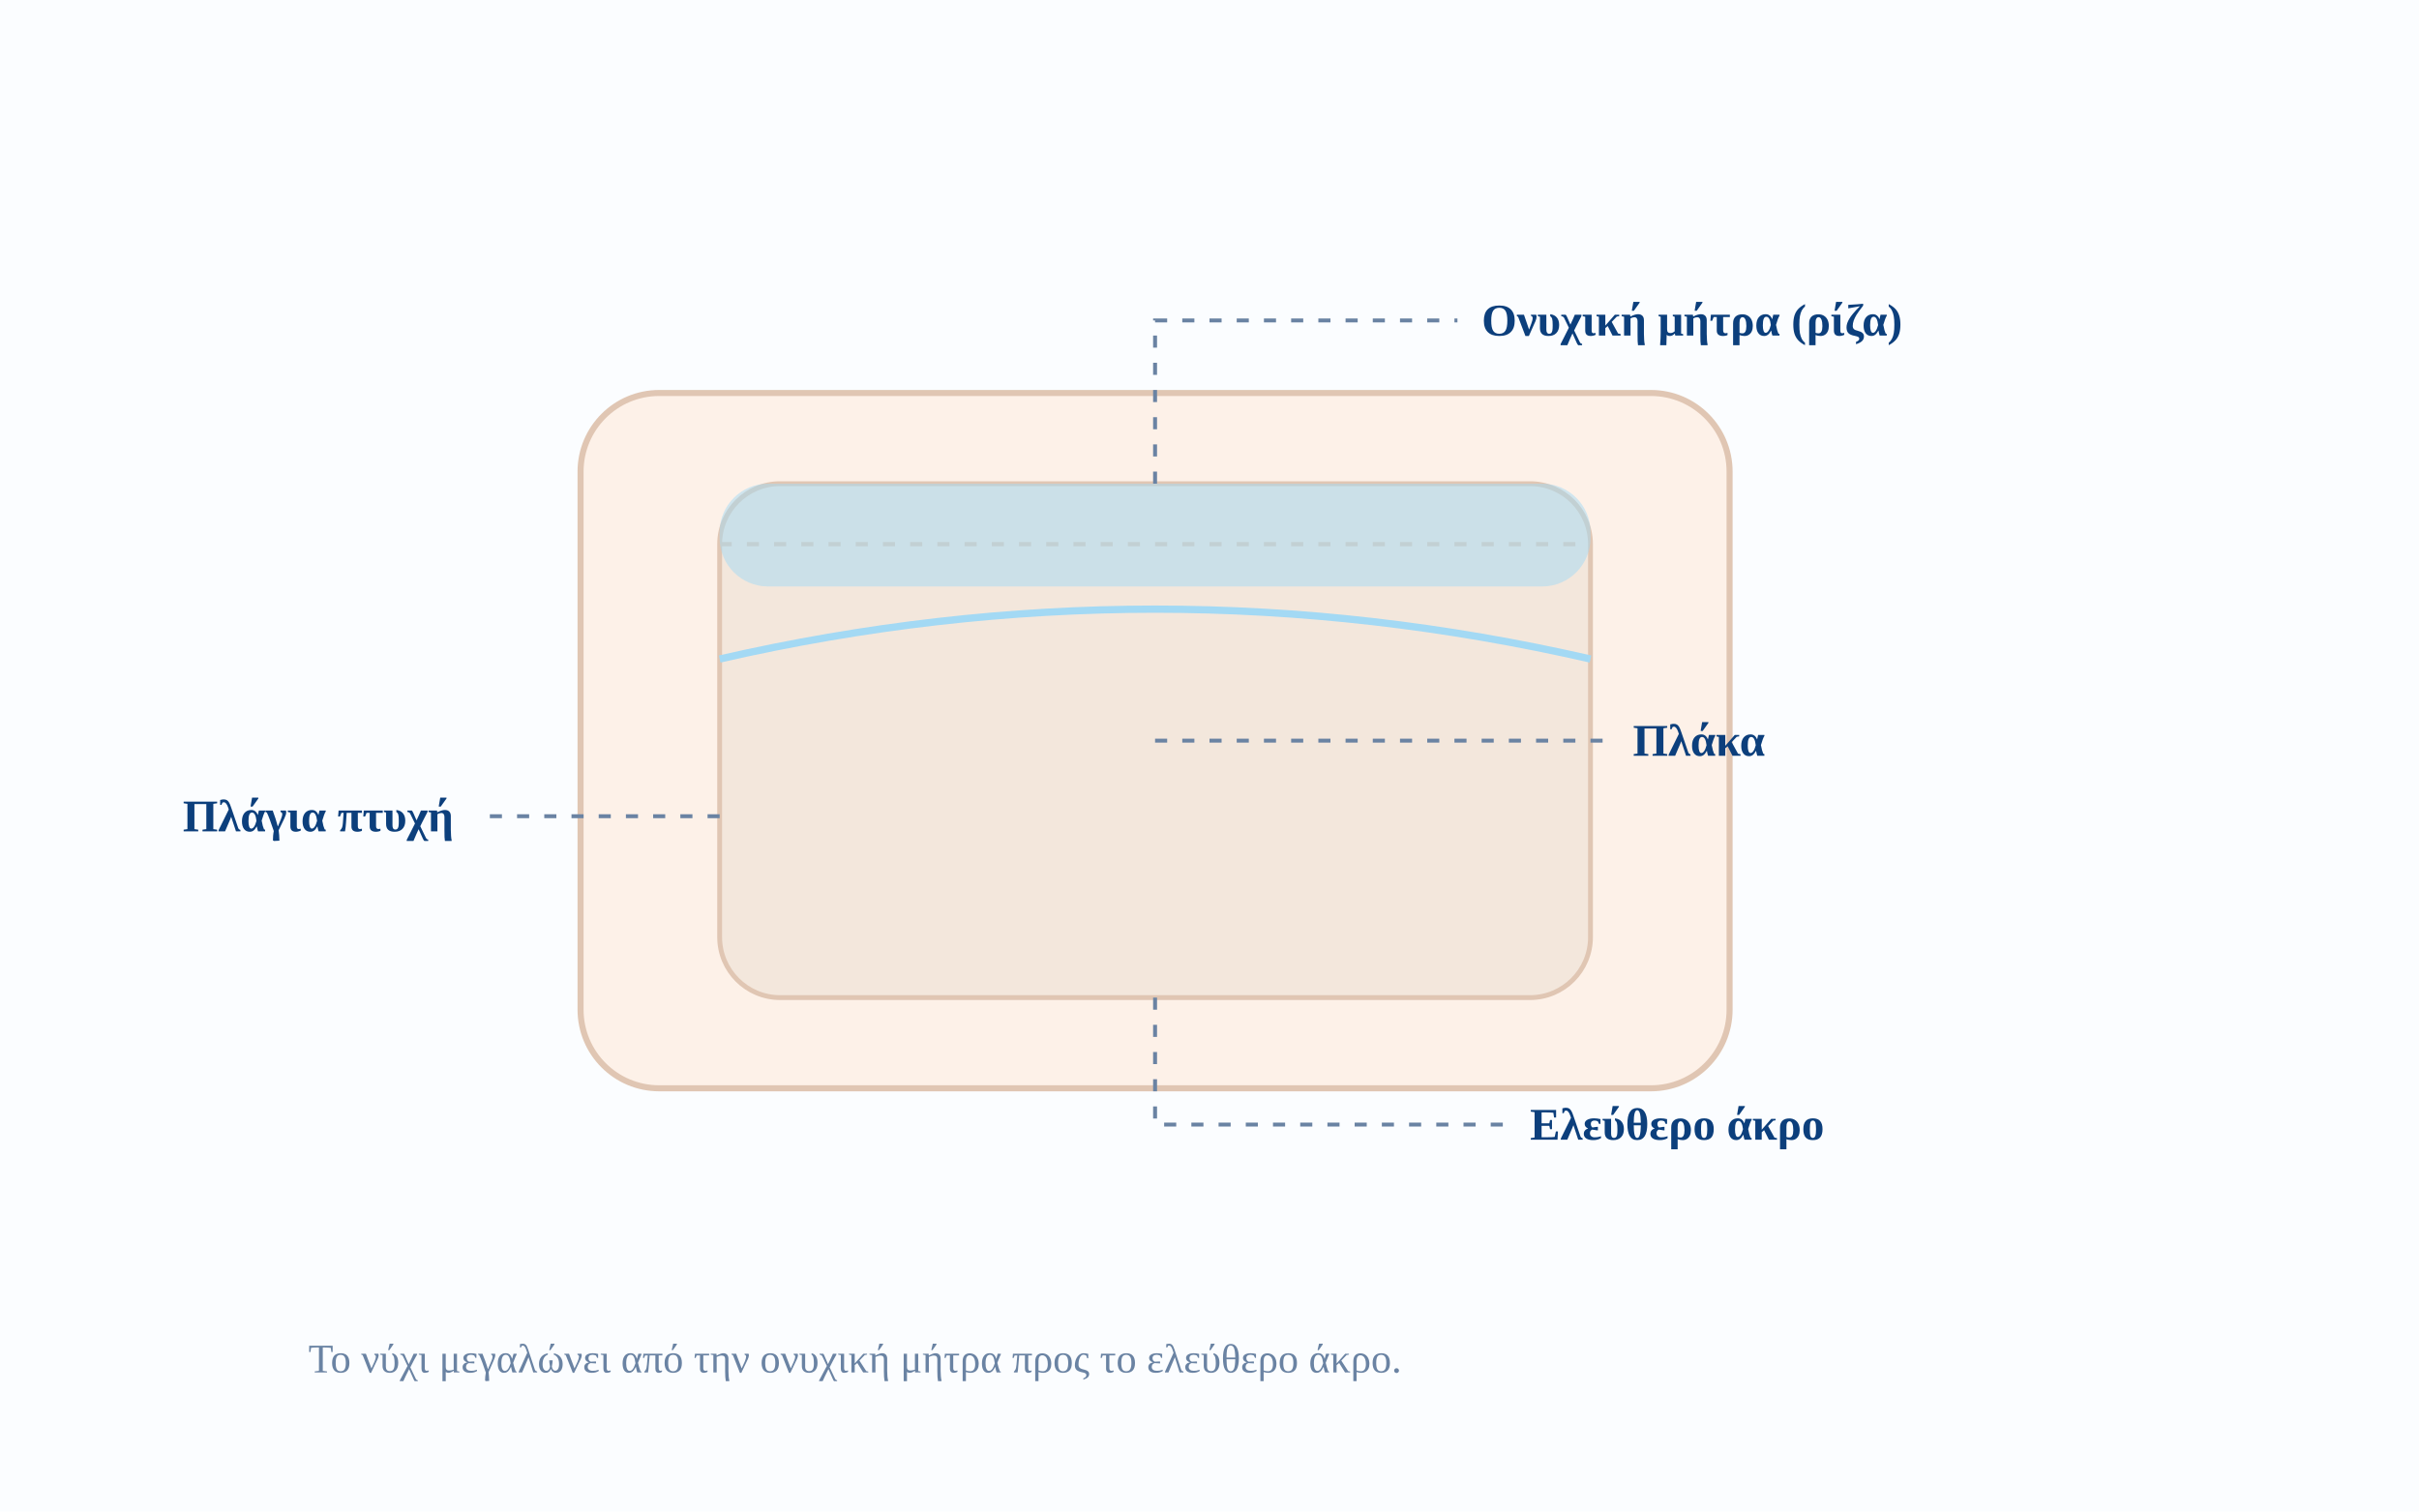
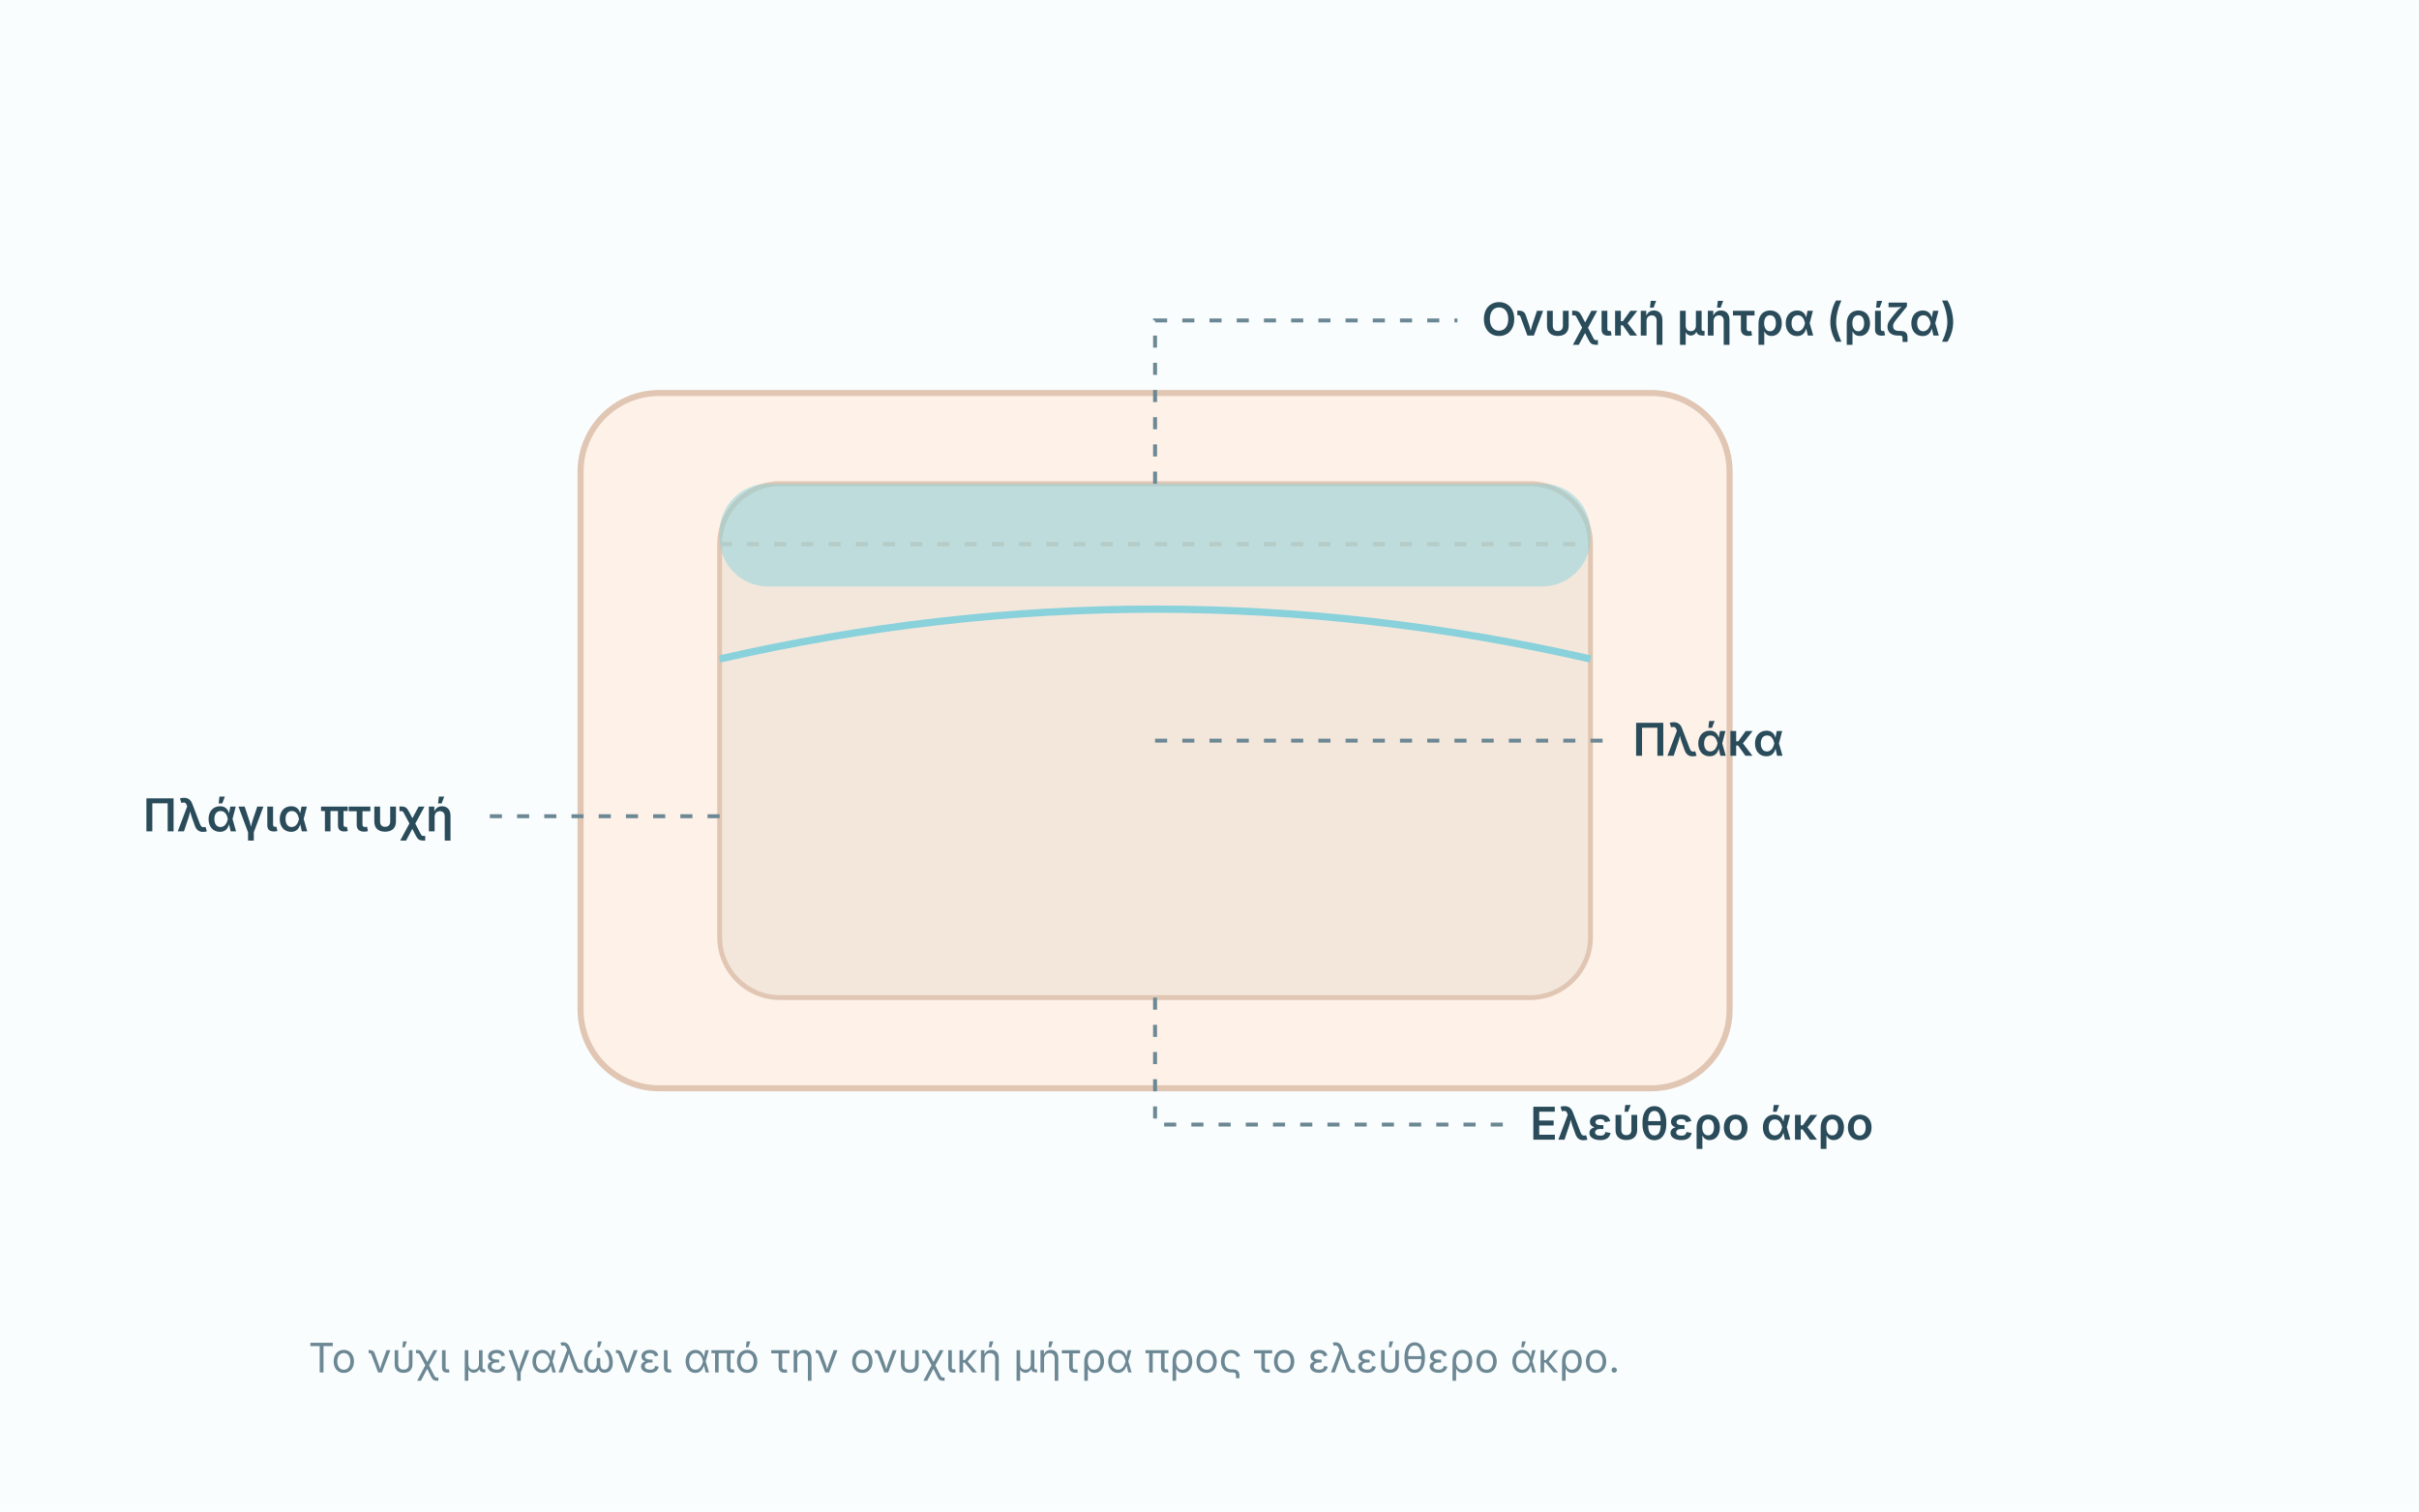
<svg xmlns="http://www.w3.org/2000/svg" viewBox="0 0 800 500" width="800" height="500" role="img" aria-label="Τομή νυχιού">
-   <rect width="800" height="500" fill="#fbfdff" />
+   <rect width="800" height="500" fill="#fafdfe" />
  <g transform="translate(62,10)">
    <rect x="130" y="120" width="380" height="230" rx="26" fill="#fdf1e8" stroke="#e0c6b3" stroke-width="2" />
    <rect x="176" y="150" width="288" height="170" rx="20" fill="#f3e7dc" stroke="#e0c6b3" stroke-width="1.6" />
-     <path d="M176 208c96-22 192-22 288 0" fill="none" stroke="#a3d9f4" stroke-width="2.4" />
+     <path d="M176 208c96-22 192-22 288 0" fill="none" stroke="#89d1db" stroke-width="2.4" />
    <path d="M176 170h288" fill="none" stroke="#e0c6b3" stroke-width="1.4" stroke-dasharray="4 5" />
-     <rect x="176" y="150" width="288" height="34" rx="16" fill="#a3d9f4" opacity=".5" />
-     <path d="M320 150V96h100" fill="none" stroke="#6a83a3" stroke-width="1.3" stroke-dasharray="4 5" />
-     <text x="428" y="101" font-family="M PLUS Rounded 1c,Manrope,-apple-system,BlinkMacSystemFont,'Segoe UI',Helvetica,Arial,sans-serif" font-size="15" font-weight="560" fill="#0c3f7c" text-anchor="start">Ονυχική μήτρα (ρίζα)</text>
-     <path d="M320 235h150" fill="none" stroke="#6a83a3" stroke-width="1.3" stroke-dasharray="4 5" />
-     <text x="478" y="240" font-family="M PLUS Rounded 1c,Manrope,-apple-system,BlinkMacSystemFont,'Segoe UI',Helvetica,Arial,sans-serif" font-size="15" font-weight="560" fill="#0c3f7c" text-anchor="start">Πλάκα</text>
-     <path d="M320 320v42h116" fill="none" stroke="#6a83a3" stroke-width="1.3" stroke-dasharray="4 5" />
-     <text x="444" y="367" font-family="M PLUS Rounded 1c,Manrope,-apple-system,BlinkMacSystemFont,'Segoe UI',Helvetica,Arial,sans-serif" font-size="15" font-weight="560" fill="#0c3f7c" text-anchor="start">Ελεύθερο άκρο</text>
-     <path d="M176 260H96" fill="none" stroke="#6a83a3" stroke-width="1.3" stroke-dasharray="4 5" />
-     <text x="88" y="265" font-family="M PLUS Rounded 1c,Manrope,-apple-system,BlinkMacSystemFont,'Segoe UI',Helvetica,Arial,sans-serif" font-size="15" font-weight="560" fill="#0c3f7c" text-anchor="end">Πλάγια πτυχή</text>
-     <text x="40" y="444" font-family="M PLUS Rounded 1c,Manrope,-apple-system,BlinkMacSystemFont,'Segoe UI',Helvetica,Arial,sans-serif" font-size="13.5" font-weight="420" fill="#6a83a3" text-anchor="start">Το νύχι μεγαλώνει από την ονυχική μήτρα προς το ελεύθερο άκρο.</text>
+     <rect x="176" y="150" width="288" height="34" rx="16" fill="#89d1db" opacity=".5" />
+     <path d="M320 150V96h100" fill="none" stroke="#6c8894" stroke-width="1.3" stroke-dasharray="4 5" />
+     <text x="428" y="101" font-family="Manrope,Inter,-apple-system,BlinkMacSystemFont,'Segoe UI',Helvetica,Arial,sans-serif" font-size="15" font-weight="560" fill="#2a4b5a" text-anchor="start">Ονυχική μήτρα (ρίζα)</text>
+     <path d="M320 235h150" fill="none" stroke="#6c8894" stroke-width="1.3" stroke-dasharray="4 5" />
+     <text x="478" y="240" font-family="Manrope,Inter,-apple-system,BlinkMacSystemFont,'Segoe UI',Helvetica,Arial,sans-serif" font-size="15" font-weight="560" fill="#2a4b5a" text-anchor="start">Πλάκα</text>
+     <path d="M320 320v42h116" fill="none" stroke="#6c8894" stroke-width="1.3" stroke-dasharray="4 5" />
+     <text x="444" y="367" font-family="Manrope,Inter,-apple-system,BlinkMacSystemFont,'Segoe UI',Helvetica,Arial,sans-serif" font-size="15" font-weight="560" fill="#2a4b5a" text-anchor="start">Ελεύθερο άκρο</text>
+     <path d="M176 260H96" fill="none" stroke="#6c8894" stroke-width="1.3" stroke-dasharray="4 5" />
+     <text x="88" y="265" font-family="Manrope,Inter,-apple-system,BlinkMacSystemFont,'Segoe UI',Helvetica,Arial,sans-serif" font-size="15" font-weight="560" fill="#2a4b5a" text-anchor="end">Πλάγια πτυχή</text>
+     <text x="40" y="444" font-family="Manrope,Inter,-apple-system,BlinkMacSystemFont,'Segoe UI',Helvetica,Arial,sans-serif" font-size="13.5" font-weight="420" fill="#6c8894" text-anchor="start">Το νύχι μεγαλώνει από την ονυχική μήτρα προς το ελεύθερο άκρο.</text>
  </g>
</svg>
